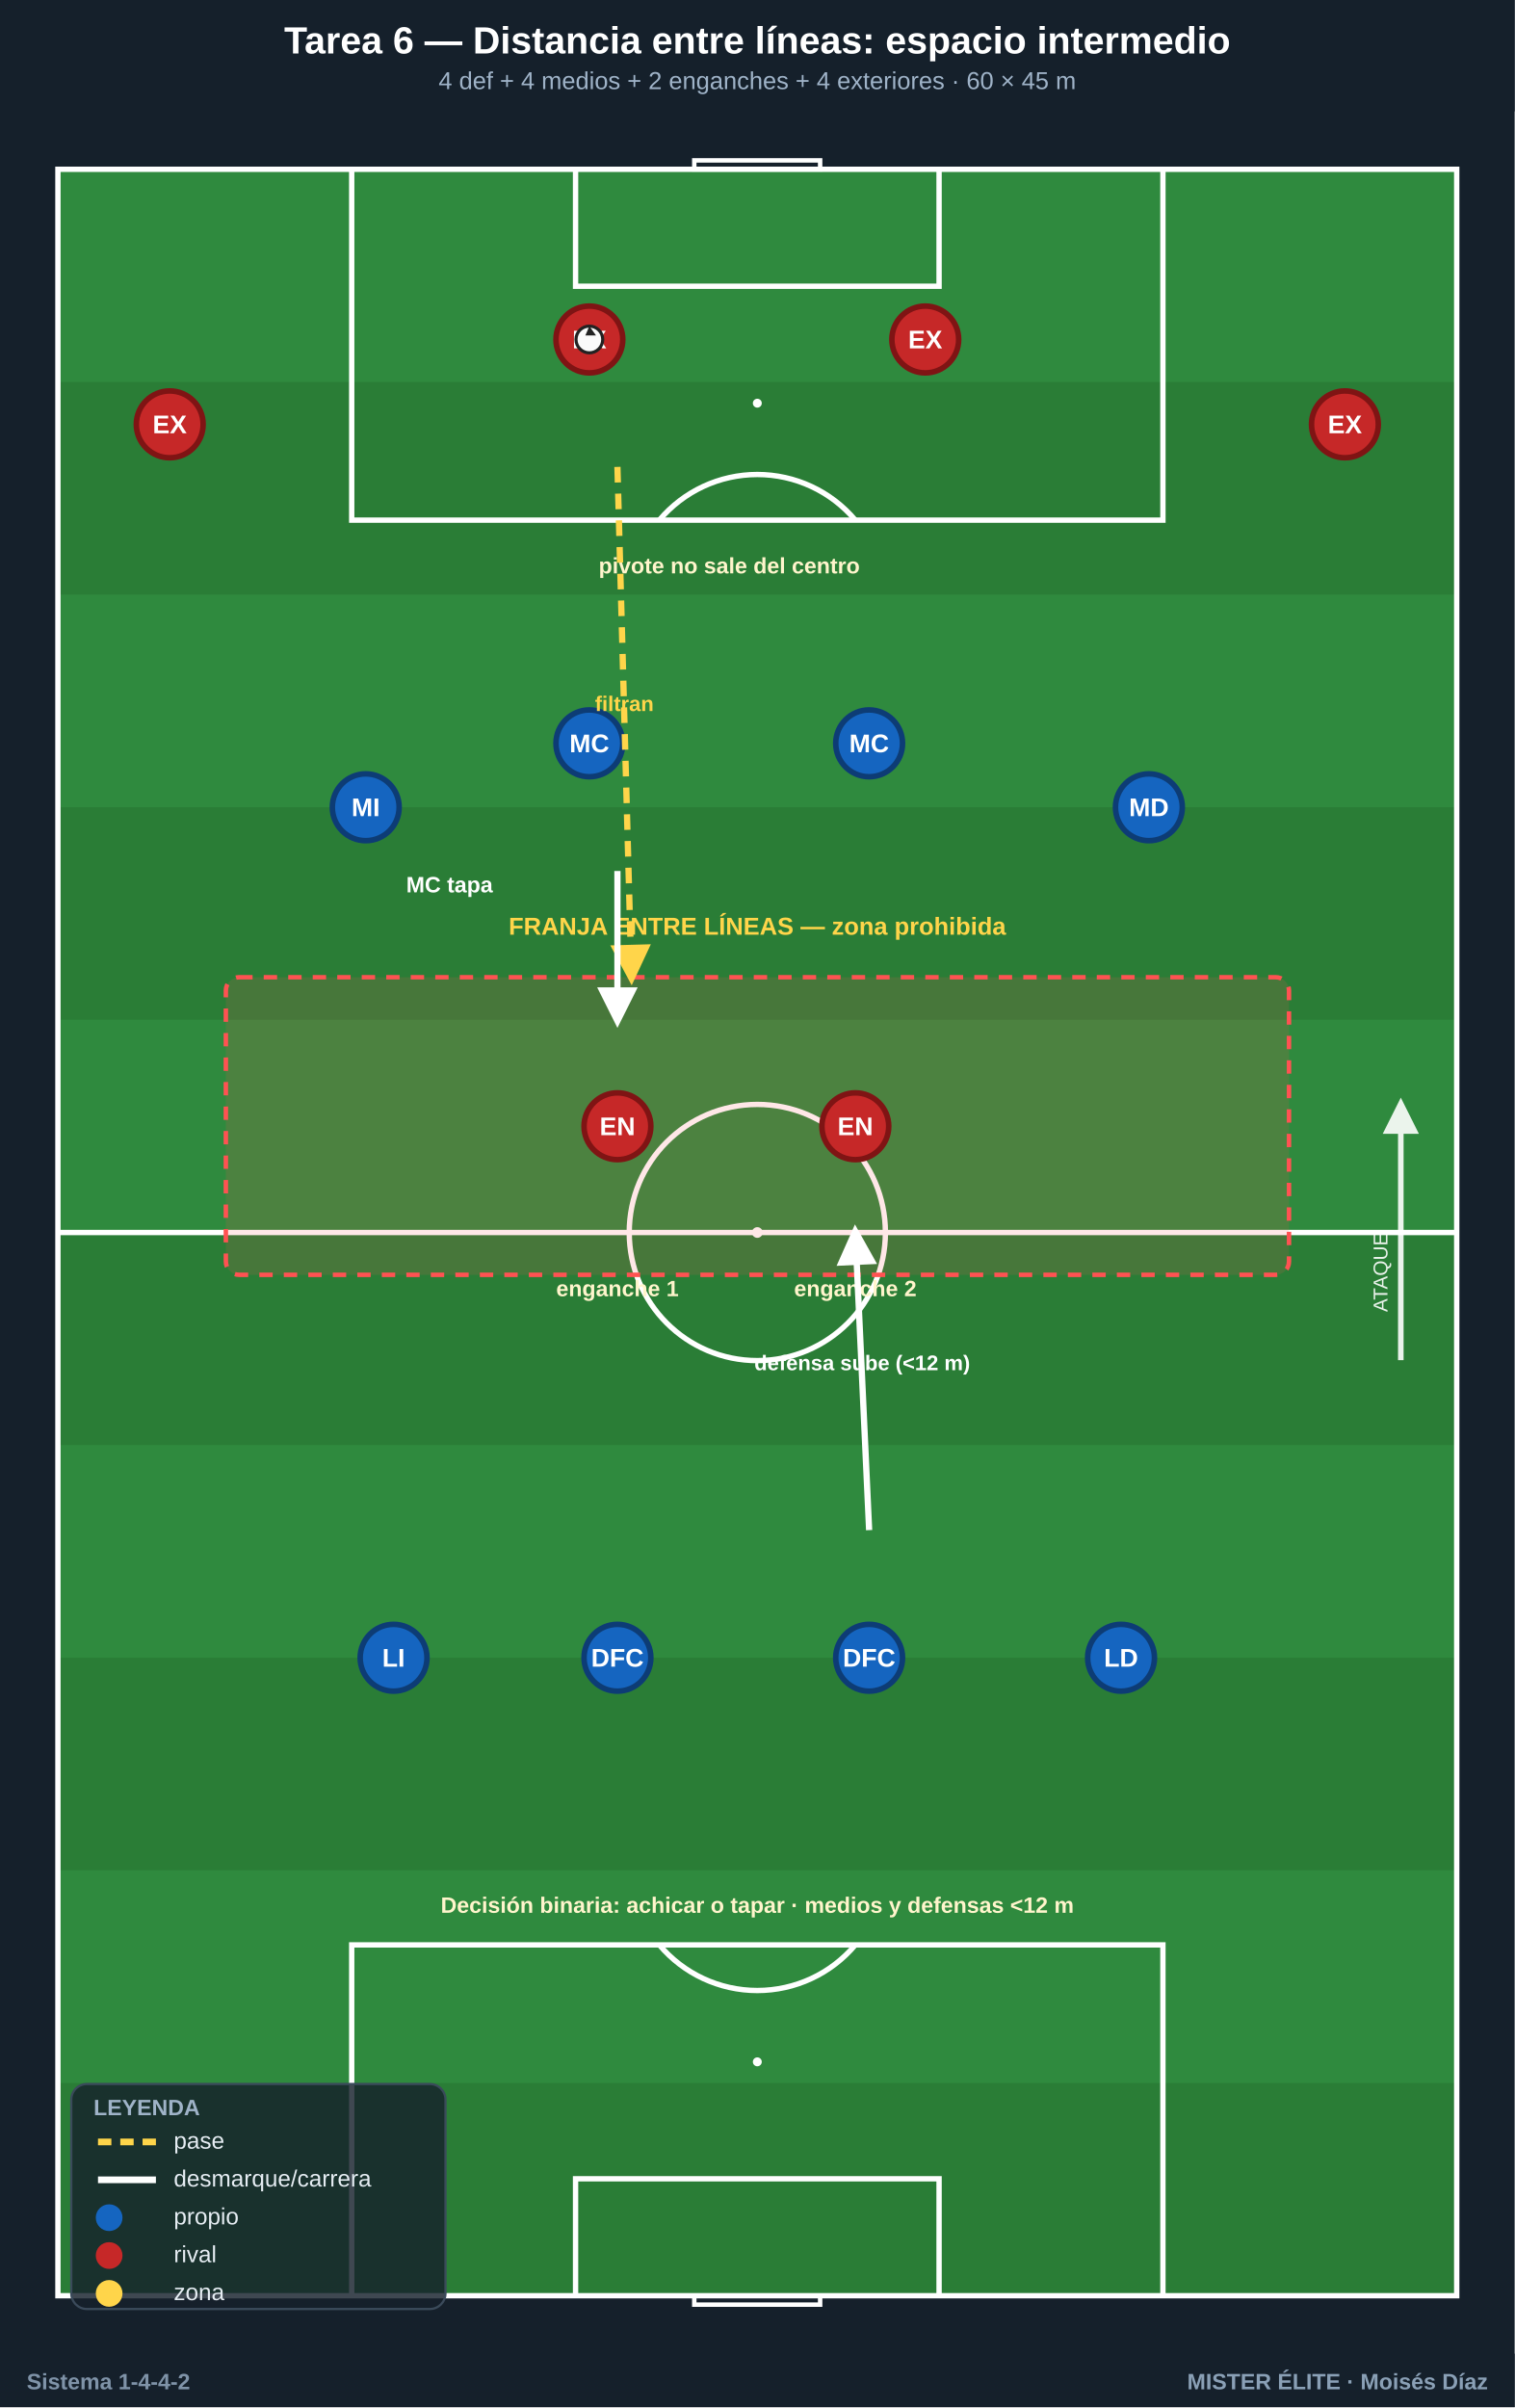
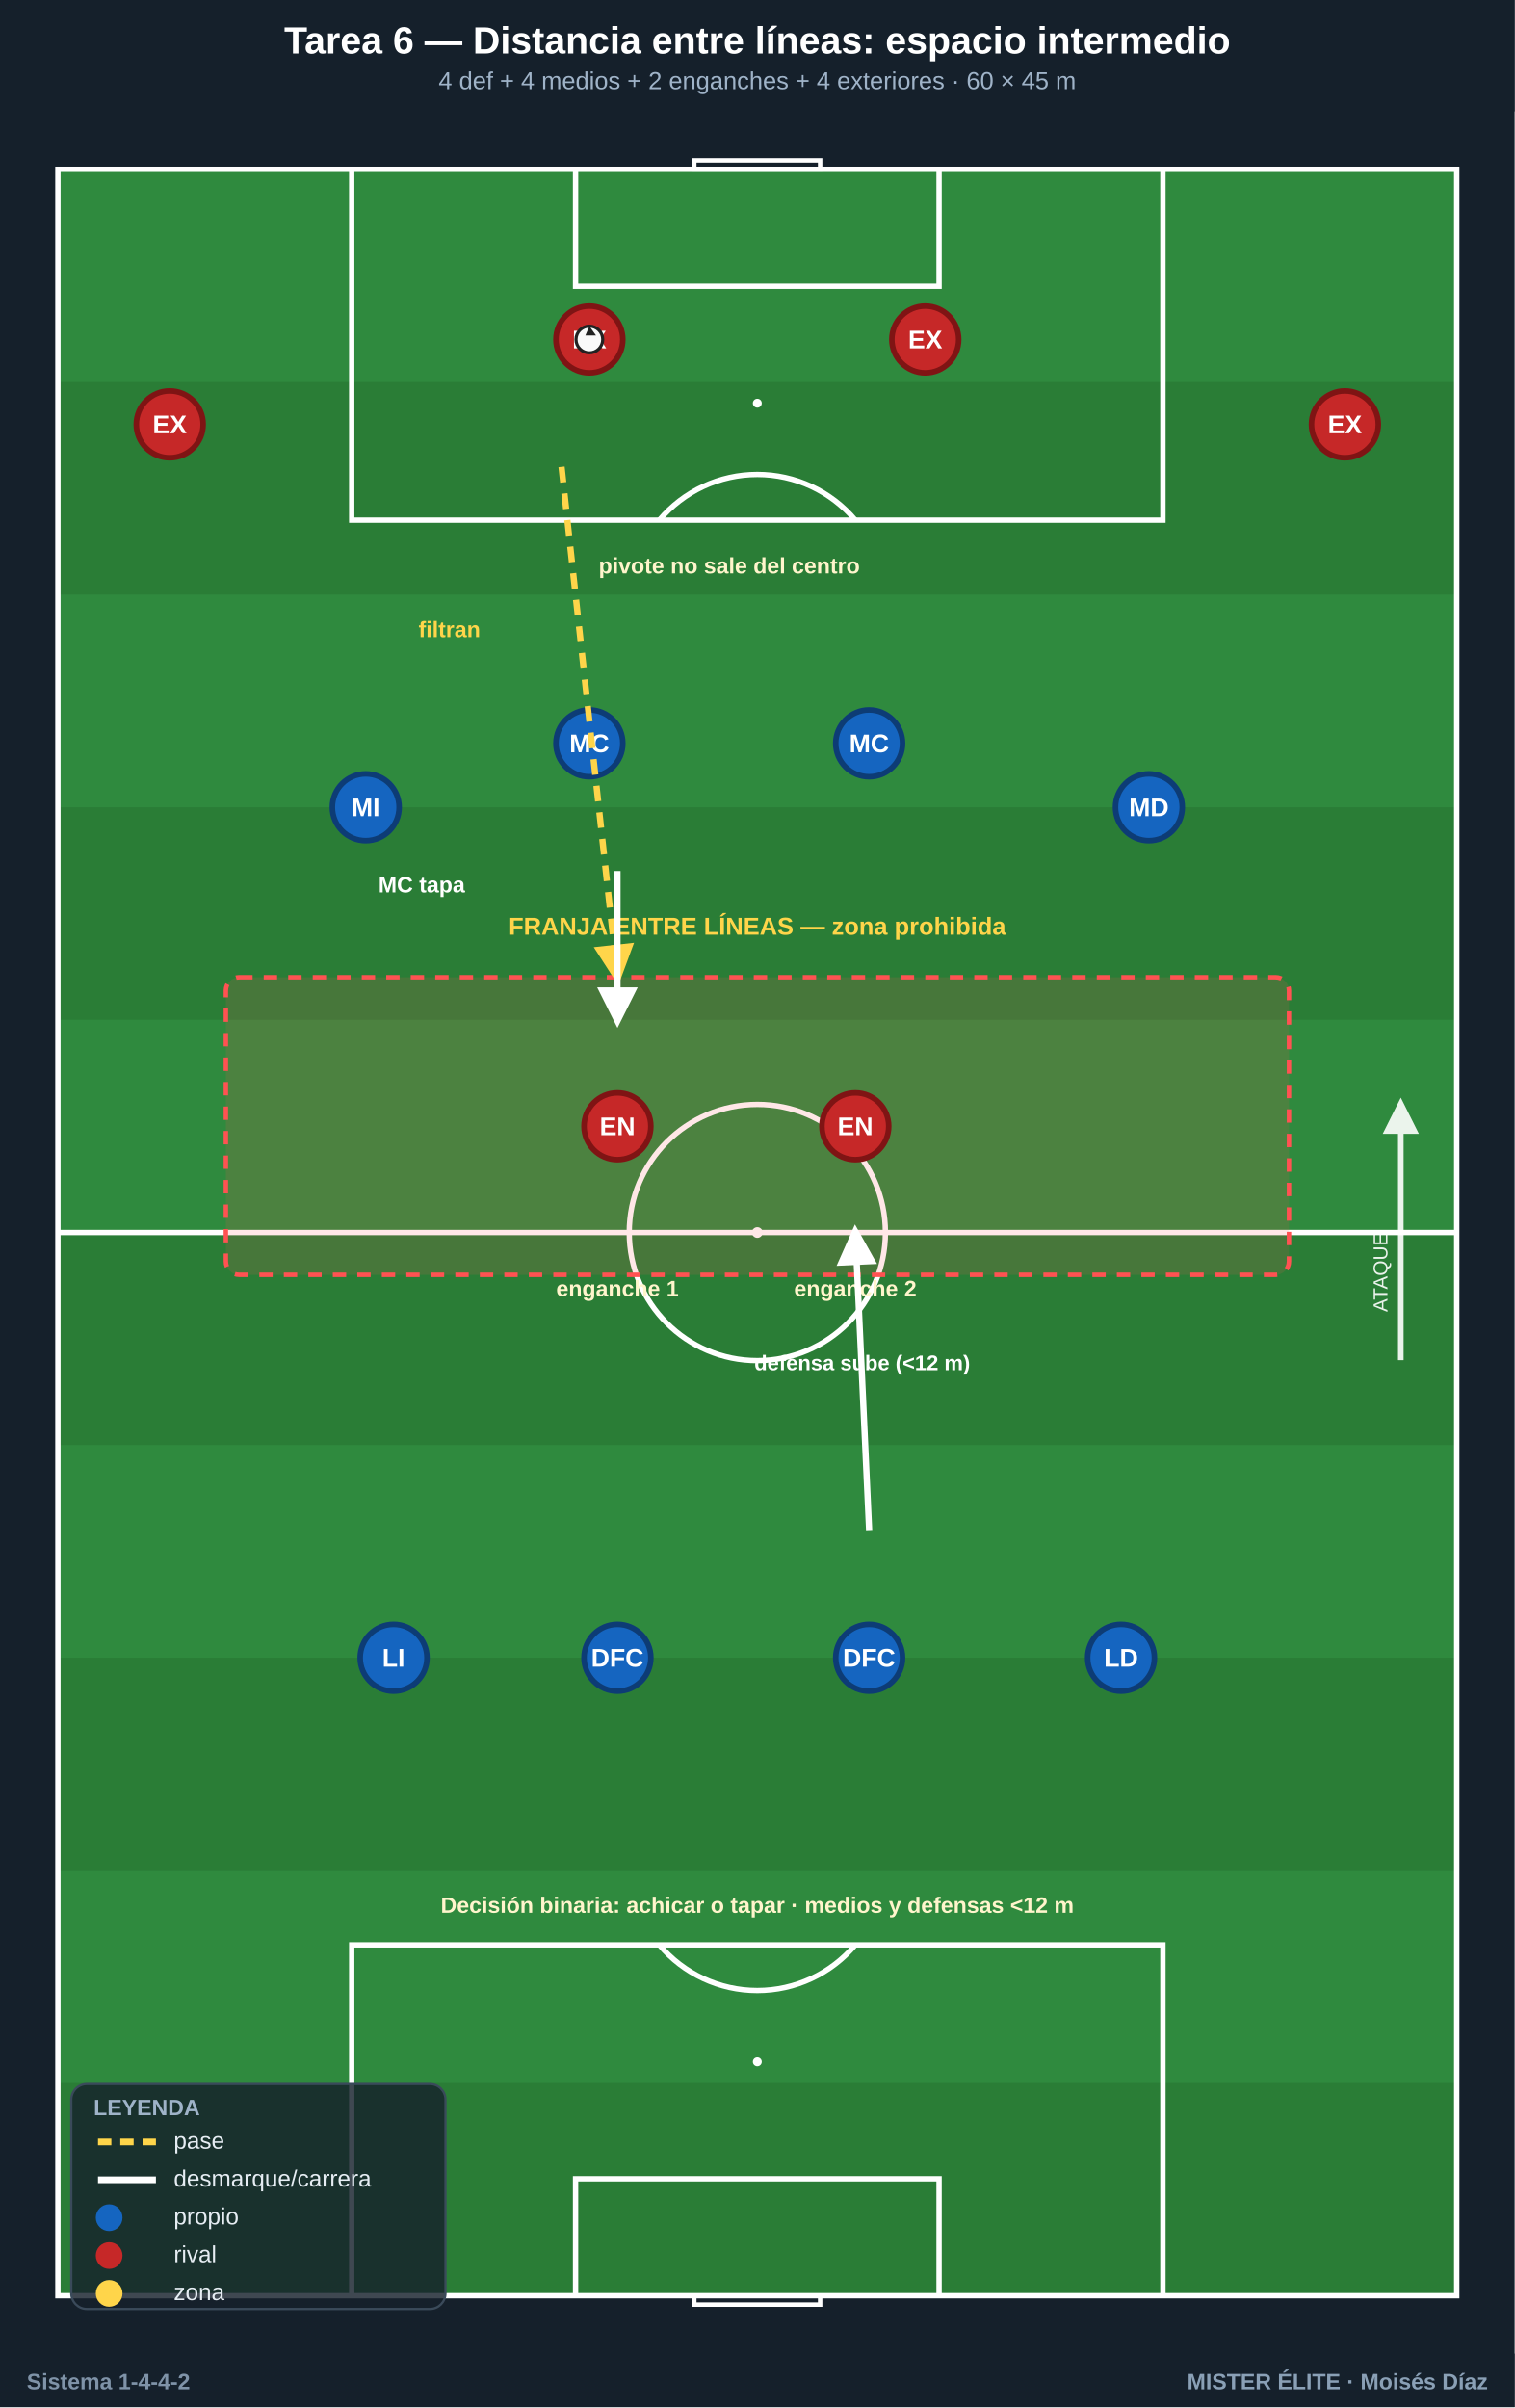
<svg xmlns="http://www.w3.org/2000/svg" viewBox="0 0 680 1081" width="680" height="1081" font-family="Segoe UI,Arial,sans-serif">
  <defs>
    <linearGradient id="sky" x1="0" y1="0" x2="0" y2="1">
      <stop offset="0" stop-color="#2f8a3e" />
      <stop offset="1" stop-color="#2b8139" />
    </linearGradient>
    <marker id="ah_pass" viewBox="0 0 10 10" refX="8" refY="5" markerWidth="6.5" markerHeight="6.5" orient="auto-start-reverse">
      <path d="M0,0 L10,5 L0,10 z" fill="#ffd54a" />
    </marker>
    <marker id="ah_run" viewBox="0 0 10 10" refX="8" refY="5" markerWidth="6.5" markerHeight="6.5" orient="auto-start-reverse">
      <path d="M0,0 L10,5 L0,10 z" fill="#ffffff" />
    </marker>
    <marker id="ah_drive" viewBox="0 0 10 10" refX="8" refY="5" markerWidth="6.5" markerHeight="6.5" orient="auto-start-reverse">
      <path d="M0,0 L10,5 L0,10 z" fill="#7ee0ff" />
    </marker>
    <marker id="ah_white" viewBox="0 0 10 10" refX="8" refY="5" markerWidth="6.5" markerHeight="6.5" orient="auto-start-reverse">
      <path d="M0,0 L10,5 L0,10 z" fill="#ffffff" />
    </marker>
  </defs>
  <rect x="0.0" y="0.0" width="680.0" height="1080.6" fill="#15202b" />
  <rect x="26.0" y="76.0" width="628.0" height="96.0" fill="#2f8a3e" />
  <rect x="26.0" y="171.5" width="628.0" height="96.0" fill="#2a7d36" />
  <rect x="26.0" y="266.9" width="628.0" height="96.0" fill="#2f8a3e" />
  <rect x="26.0" y="362.4" width="628.0" height="96.0" fill="#2a7d36" />
  <rect x="26.0" y="457.8" width="628.0" height="96.0" fill="#2f8a3e" />
  <rect x="26.0" y="553.3" width="628.0" height="96.0" fill="#2a7d36" />
  <rect x="26.0" y="648.7" width="628.0" height="96.0" fill="#2f8a3e" />
  <rect x="26.0" y="744.2" width="628.0" height="96.0" fill="#2a7d36" />
  <rect x="26.0" y="839.6" width="628.0" height="96.0" fill="#2f8a3e" />
  <rect x="26.0" y="935.1" width="628.0" height="96.0" fill="#2a7d36" />
  <rect x="26.0" y="76.0" width="628.0" height="954.6" fill="none" stroke="#ffffff" stroke-width="2.4" />
  <line x1="26.0" y1="553.3" x2="654.0" y2="553.3" stroke="#ffffff" stroke-width="2.4" opacity="1" />
  <circle cx="340.0" cy="553.3" r="57.5" fill="none" stroke="#ffffff" stroke-width="2.4" />
  <circle cx="340.0" cy="553.3" r="2.4" fill="#ffffff" />
  <path d="M157.9,76.0 L157.9,233.5 L522.1,233.5 L522.1,76.0" fill="none" stroke="#ffffff" stroke-width="2.4" />
  <path d="M258.4,76.0 L258.4,128.5 L421.6,128.5 L421.6,76.0" fill="none" stroke="#ffffff" stroke-width="2.4" />
  <circle cx="340.0" cy="181.0" r="2.0" fill="#ffffff" />
  <rect x="311.7" y="72.0" width="56.5" height="4" fill="none" stroke="#ffffff" stroke-width="2" />
  <path d="M296.0,233.5 A57.5,57.5 0 0 1 384.0,233.5" fill="none" stroke="#ffffff" stroke-width="2.4" />
  <path d="M157.9,1030.6 L157.9,873.1 L522.1,873.1 L522.1,1030.6" fill="none" stroke="#ffffff" stroke-width="2.4" />
  <path d="M258.4,1030.6 L258.4,978.1 L421.6,978.1 L421.6,1030.6" fill="none" stroke="#ffffff" stroke-width="2.4" />
  <circle cx="340.0" cy="925.6" r="2.0" fill="#ffffff" />
  <rect x="311.7" y="1030.6" width="56.5" height="4" fill="none" stroke="#ffffff" stroke-width="2" />
  <path d="M296.0,873.1 A57.5,57.5 0 0 0 384.0,873.1" fill="none" stroke="#ffffff" stroke-width="2.4" />
  <rect x="0.0" y="0.0" width="680.0" height="50.0" fill="#15202b" />
  <text x="340.0" y="24.0" font-family="Segoe UI,Arial,sans-serif" font-size="17" font-weight="800" fill="#ffffff" text-anchor="middle">Tarea 6 — Distancia entre líneas: espacio intermedio</text>
  <text x="340.0" y="40.0" font-family="Segoe UI,Arial,sans-serif" font-size="11" font-weight="500" fill="#9fb3c8" text-anchor="middle">4 def + 4 medios + 2 enganches + 4 exteriores · 60 × 45 m</text>
  <rect x="0.0" y="1056.6" width="680.0" height="24.0" fill="#15202b" />
  <text x="668.0" y="1072.6" font-family="Segoe UI,Arial,sans-serif" font-size="10" font-weight="700" fill="#8aa0b6" text-anchor="end">MISTER ÉLITE · Moisés Díaz</text>
  <text x="12.0" y="1072.6" font-family="Segoe UI,Arial,sans-serif" font-size="10" font-weight="600" fill="#7f93a8" text-anchor="start">Sistema 1-4-4-2</text>
  <g opacity="0.9">
    <line x1="628.9" y1="610.6" x2="628.9" y2="496.0" stroke="#ffffff" stroke-width="2.5" marker-end="url(#ah_white)" />
    <text x="622.9" y="553.3" font-family="Segoe UI,Arial" font-size="9" fill="#ffffff" text-anchor="end" transform="rotate(-90 622.9 553.3)">ATAQUE</text>
  </g>
  <rect x="101.4" y="438.7" width="477.3" height="133.6" rx="6" fill="#ff5252" fill-opacity="0.14" stroke="#ff5252" stroke-width="2" stroke-dasharray="6 5" />
  <text x="340.0" y="419.6" font-family="Segoe UI,Arial,sans-serif" font-size="11" font-weight="600" fill="#ffd54a" text-anchor="middle">FRANJA ENTRE LÍNEAS — zona prohibida</text>
  <g>
    <circle cx="76.2" cy="190.5" r="15" fill="#c62828" stroke="#7f1414" stroke-width="2.5" />
    <text x="76.2" y="194.5" font-family="Segoe UI,Arial" font-size="11.5" font-weight="800" fill="#fff" text-anchor="middle">EX</text>
  </g>
  <g>
    <circle cx="264.6" cy="152.4" r="15" fill="#c62828" stroke="#7f1414" stroke-width="2.5" />
    <text x="264.6" y="156.4" font-family="Segoe UI,Arial" font-size="11.5" font-weight="800" fill="#fff" text-anchor="middle">EX</text>
  </g>
  <g>
    <circle cx="415.4" cy="152.4" r="15" fill="#c62828" stroke="#7f1414" stroke-width="2.5" />
    <text x="415.4" y="156.4" font-family="Segoe UI,Arial" font-size="11.5" font-weight="800" fill="#fff" text-anchor="middle">EX</text>
  </g>
  <g>
    <circle cx="603.8" cy="190.5" r="15" fill="#c62828" stroke="#7f1414" stroke-width="2.5" />
    <text x="603.8" y="194.5" font-family="Segoe UI,Arial" font-size="11.5" font-weight="800" fill="#fff" text-anchor="middle">EX</text>
  </g>
  <circle cx="264.6" cy="152.4" r="6.0" fill="#fafafa" stroke="#222" stroke-width="1.4" />
  <path d="M264.6,146.4 l3.0,4.2 l-4.8,0 z" fill="#222" />
  <g>
    <circle cx="277.2" cy="505.6" r="15" fill="#c62828" stroke="#7f1414" stroke-width="2.5" />
    <text x="277.2" y="509.6" font-family="Segoe UI,Arial" font-size="11.5" font-weight="800" fill="#fff" text-anchor="middle">EN</text>
  </g>
  <text x="277.2" y="581.9" font-family="Segoe UI,Arial,sans-serif" font-size="10" font-weight="600" fill="#fff5cc" text-anchor="middle">enganche 1</text>
  <g>
    <circle cx="384.0" cy="505.6" r="15" fill="#c62828" stroke="#7f1414" stroke-width="2.5" />
    <text x="384.0" y="509.6" font-family="Segoe UI,Arial" font-size="11.5" font-weight="800" fill="#fff" text-anchor="middle">EN</text>
  </g>
  <text x="384.0" y="581.9" font-family="Segoe UI,Arial,sans-serif" font-size="10" font-weight="600" fill="#fff5cc" text-anchor="middle">enganche 2</text>
  <g>
    <circle cx="164.2" cy="362.4" r="15" fill="#1565c0" stroke="#0d3c75" stroke-width="2.5" />
    <text x="164.2" y="366.4" font-family="Segoe UI,Arial" font-size="11.5" font-weight="800" fill="#fff" text-anchor="middle">MI</text>
  </g>
  <g>
    <circle cx="264.6" cy="333.7" r="15" fill="#1565c0" stroke="#0d3c75" stroke-width="2.5" />
    <text x="264.6" y="337.7" font-family="Segoe UI,Arial" font-size="11.5" font-weight="800" fill="#fff" text-anchor="middle">MC</text>
  </g>
  <g>
    <circle cx="390.2" cy="333.7" r="15" fill="#1565c0" stroke="#0d3c75" stroke-width="2.5" />
    <text x="390.2" y="337.7" font-family="Segoe UI,Arial" font-size="11.5" font-weight="800" fill="#fff" text-anchor="middle">MC</text>
  </g>
  <g>
    <circle cx="515.8" cy="362.4" r="15" fill="#1565c0" stroke="#0d3c75" stroke-width="2.5" />
    <text x="515.8" y="366.4" font-family="Segoe UI,Arial" font-size="11.5" font-weight="800" fill="#fff" text-anchor="middle">MD</text>
  </g>
  <text x="327.4" y="257.4" font-family="Segoe UI,Arial,sans-serif" font-size="10" font-weight="600" fill="#fff5cc" text-anchor="middle">pivote no sale del centro</text>
  <g>
    <circle cx="176.7" cy="744.2" r="15" fill="#1565c0" stroke="#0d3c75" stroke-width="2.5" />
    <text x="176.7" y="748.2" font-family="Segoe UI,Arial" font-size="11.5" font-weight="800" fill="#fff" text-anchor="middle">LI</text>
  </g>
  <g>
    <circle cx="277.2" cy="744.2" r="15" fill="#1565c0" stroke="#0d3c75" stroke-width="2.5" />
    <text x="277.2" y="748.2" font-family="Segoe UI,Arial" font-size="11.5" font-weight="800" fill="#fff" text-anchor="middle">DFC</text>
  </g>
  <g>
    <circle cx="390.2" cy="744.2" r="15" fill="#1565c0" stroke="#0d3c75" stroke-width="2.5" />
    <text x="390.2" y="748.2" font-family="Segoe UI,Arial" font-size="11.5" font-weight="800" fill="#fff" text-anchor="middle">DFC</text>
  </g>
  <g>
    <circle cx="503.3" cy="744.2" r="15" fill="#1565c0" stroke="#0d3c75" stroke-width="2.5" />
    <text x="503.3" y="748.2" font-family="Segoe UI,Arial" font-size="11.5" font-weight="800" fill="#fff" text-anchor="middle">LD</text>
  </g>
-   <line x1="277.2" y1="209.6" x2="283.5" y2="438.7" stroke="#ffd54a" stroke-width="2.8" stroke-dasharray="7 5" marker-end="url(#ah_pass)" />
-   <text x="280.3" y="319.2" font-family="Segoe UI,Arial,sans-serif" font-size="9.5" font-weight="700" fill="#ffd54a" text-anchor="middle">filtran</text>
+   <line x1="252.1" y1="209.6" x2="277.2" y2="438.7" stroke="#ffd54a" stroke-width="2.8" stroke-dasharray="7 5" marker-end="url(#ah_pass)" />
+   <text x="201.8" y="286.0" font-family="Segoe UI,Arial,sans-serif" font-size="10" font-weight="600" fill="#ffd54a" text-anchor="middle">filtran</text>
  <line x1="277.2" y1="391.0" x2="277.2" y2="457.8" stroke="#ffffff" stroke-width="2.8" marker-end="url(#ah_run)" />
-   <text x="201.8" y="400.6" font-family="Segoe UI,Arial,sans-serif" font-size="10" font-weight="600" fill="#ffffff" text-anchor="middle">MC tapa</text>
+   <text x="189.3" y="400.6" font-family="Segoe UI,Arial,sans-serif" font-size="10" font-weight="600" fill="#ffffff" text-anchor="middle">MC tapa</text>
  <line x1="390.2" y1="686.9" x2="384.0" y2="553.3" stroke="#ffffff" stroke-width="2.8" marker-end="url(#ah_run)" />
  <text x="387.1" y="615.1" font-family="Segoe UI,Arial,sans-serif" font-size="9.5" font-weight="700" fill="#ffffff" text-anchor="middle">defensa sube (&lt;12 m)</text>
  <text x="340.0" y="858.7" font-family="Segoe UI,Arial,sans-serif" font-size="10" font-weight="600" fill="#fff5cc" text-anchor="middle">Decisión binaria: achicar o tapar · medios y defensas &lt;12 m</text>
  <g>
    <rect x="32" y="935.56" width="168" height="101" rx="7" fill="#15202b" fill-opacity="0.82" stroke="#3a4a5a" stroke-width="1" />
    <text x="42" y="949.56" font-family="Segoe UI,Arial" font-size="10" font-weight="800" fill="#9fb3c8">LEYENDA</text>
    <line x1="44" y1="961.56" x2="70" y2="961.56" stroke="#ffd54a" stroke-width="3" stroke-dasharray="6 4" />
    <text x="78" y="964.56" font-family="Segoe UI,Arial" font-size="10.5" fill="#e6edf3">pase</text>
    <line x1="44" y1="978.56" x2="70" y2="978.56" stroke="#ffffff" stroke-width="3" />
    <text x="78" y="981.56" font-family="Segoe UI,Arial" font-size="10.5" fill="#e6edf3">desmarque/carrera</text>
    <circle cx="49" cy="995.56" r="6" fill="#1565c0" />
    <text x="78" y="998.56" font-family="Segoe UI,Arial" font-size="10.5" fill="#e6edf3">propio</text>
    <circle cx="49" cy="1012.56" r="6" fill="#c62828" />
    <text x="78" y="1015.56" font-family="Segoe UI,Arial" font-size="10.5" fill="#e6edf3">rival</text>
    <circle cx="49" cy="1029.56" r="6" fill="#ffd54a" />
    <text x="78" y="1032.56" font-family="Segoe UI,Arial" font-size="10.5" fill="#e6edf3">zona</text>
  </g>
</svg>
